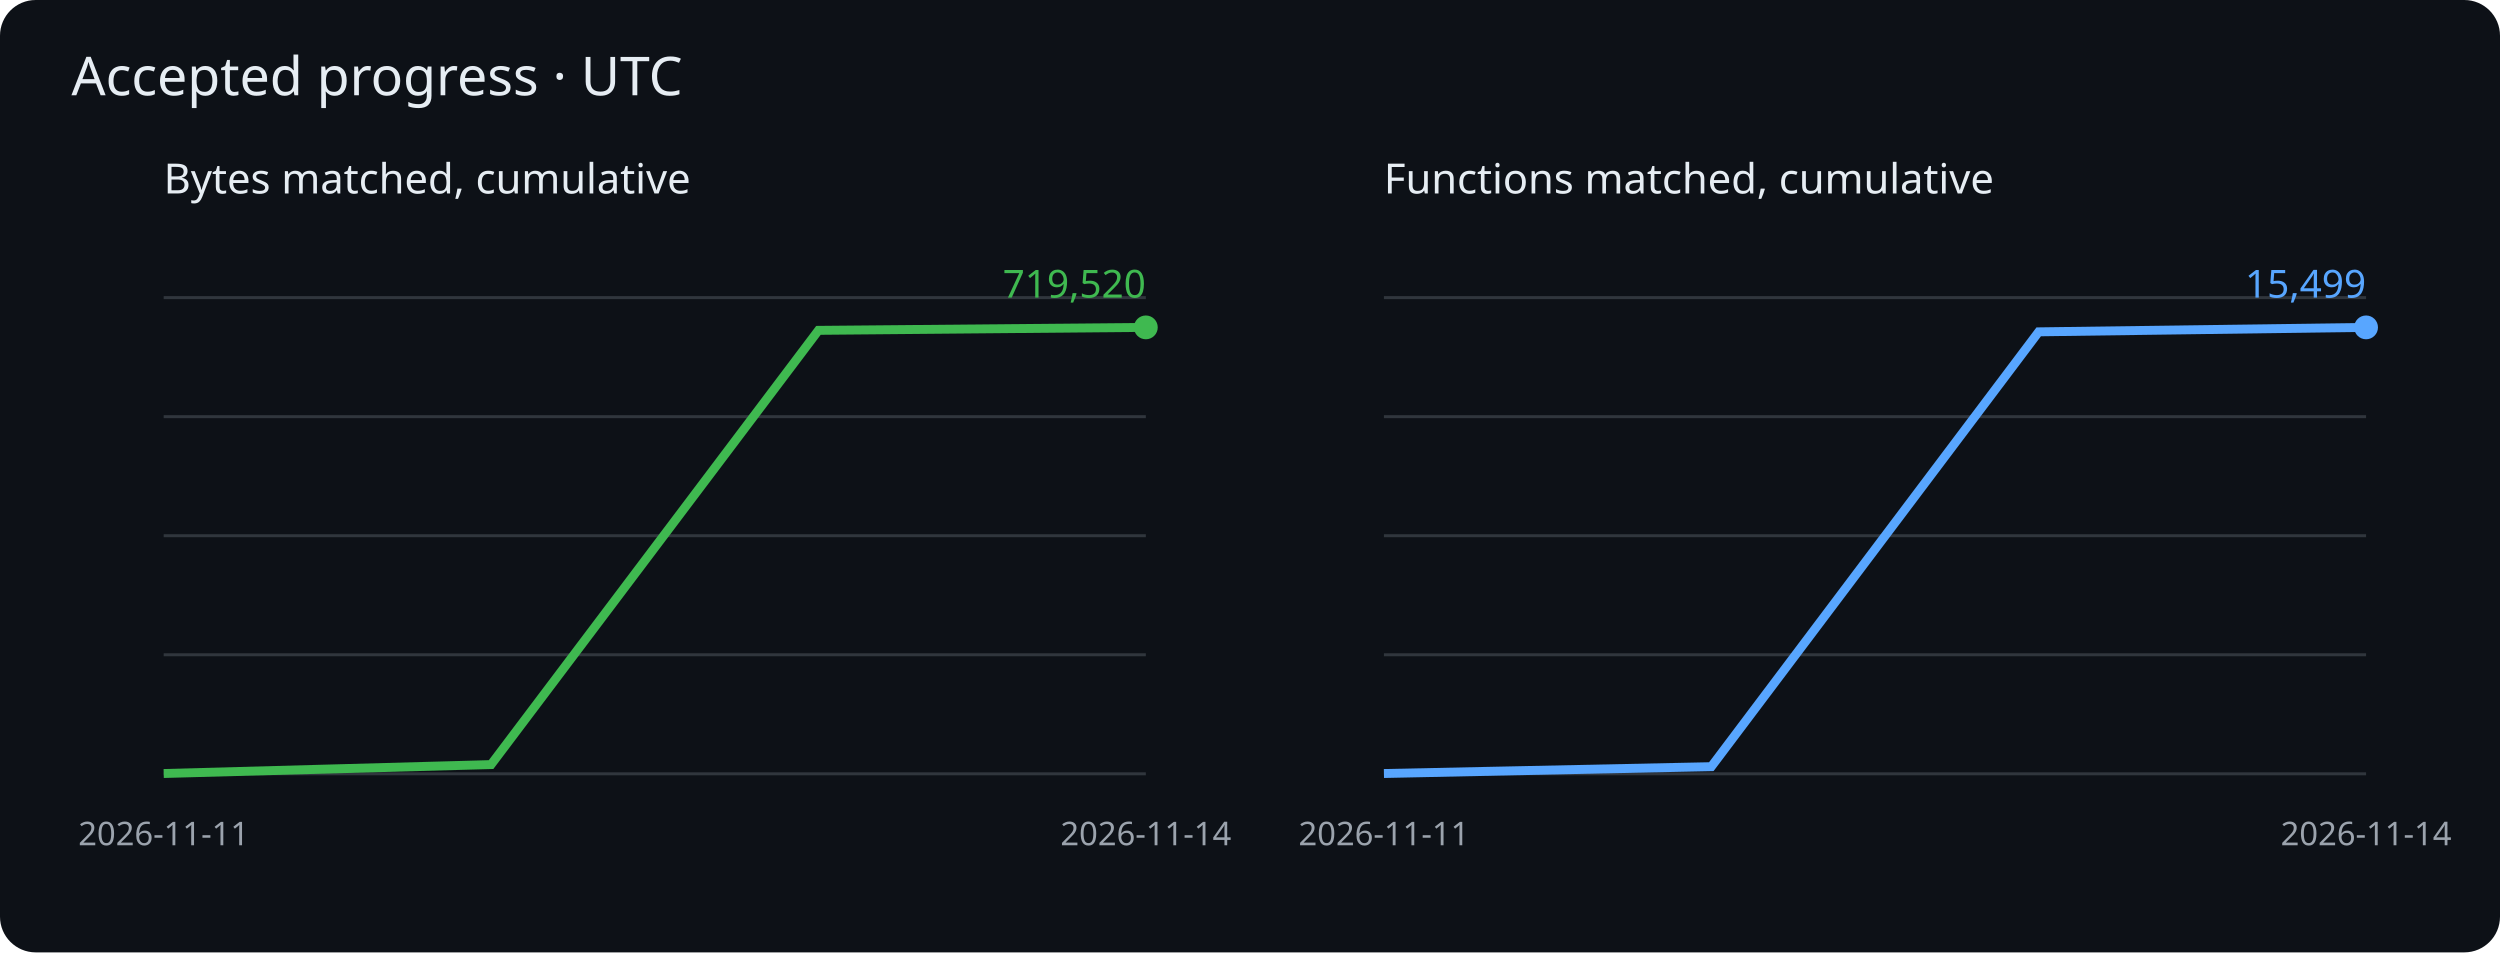
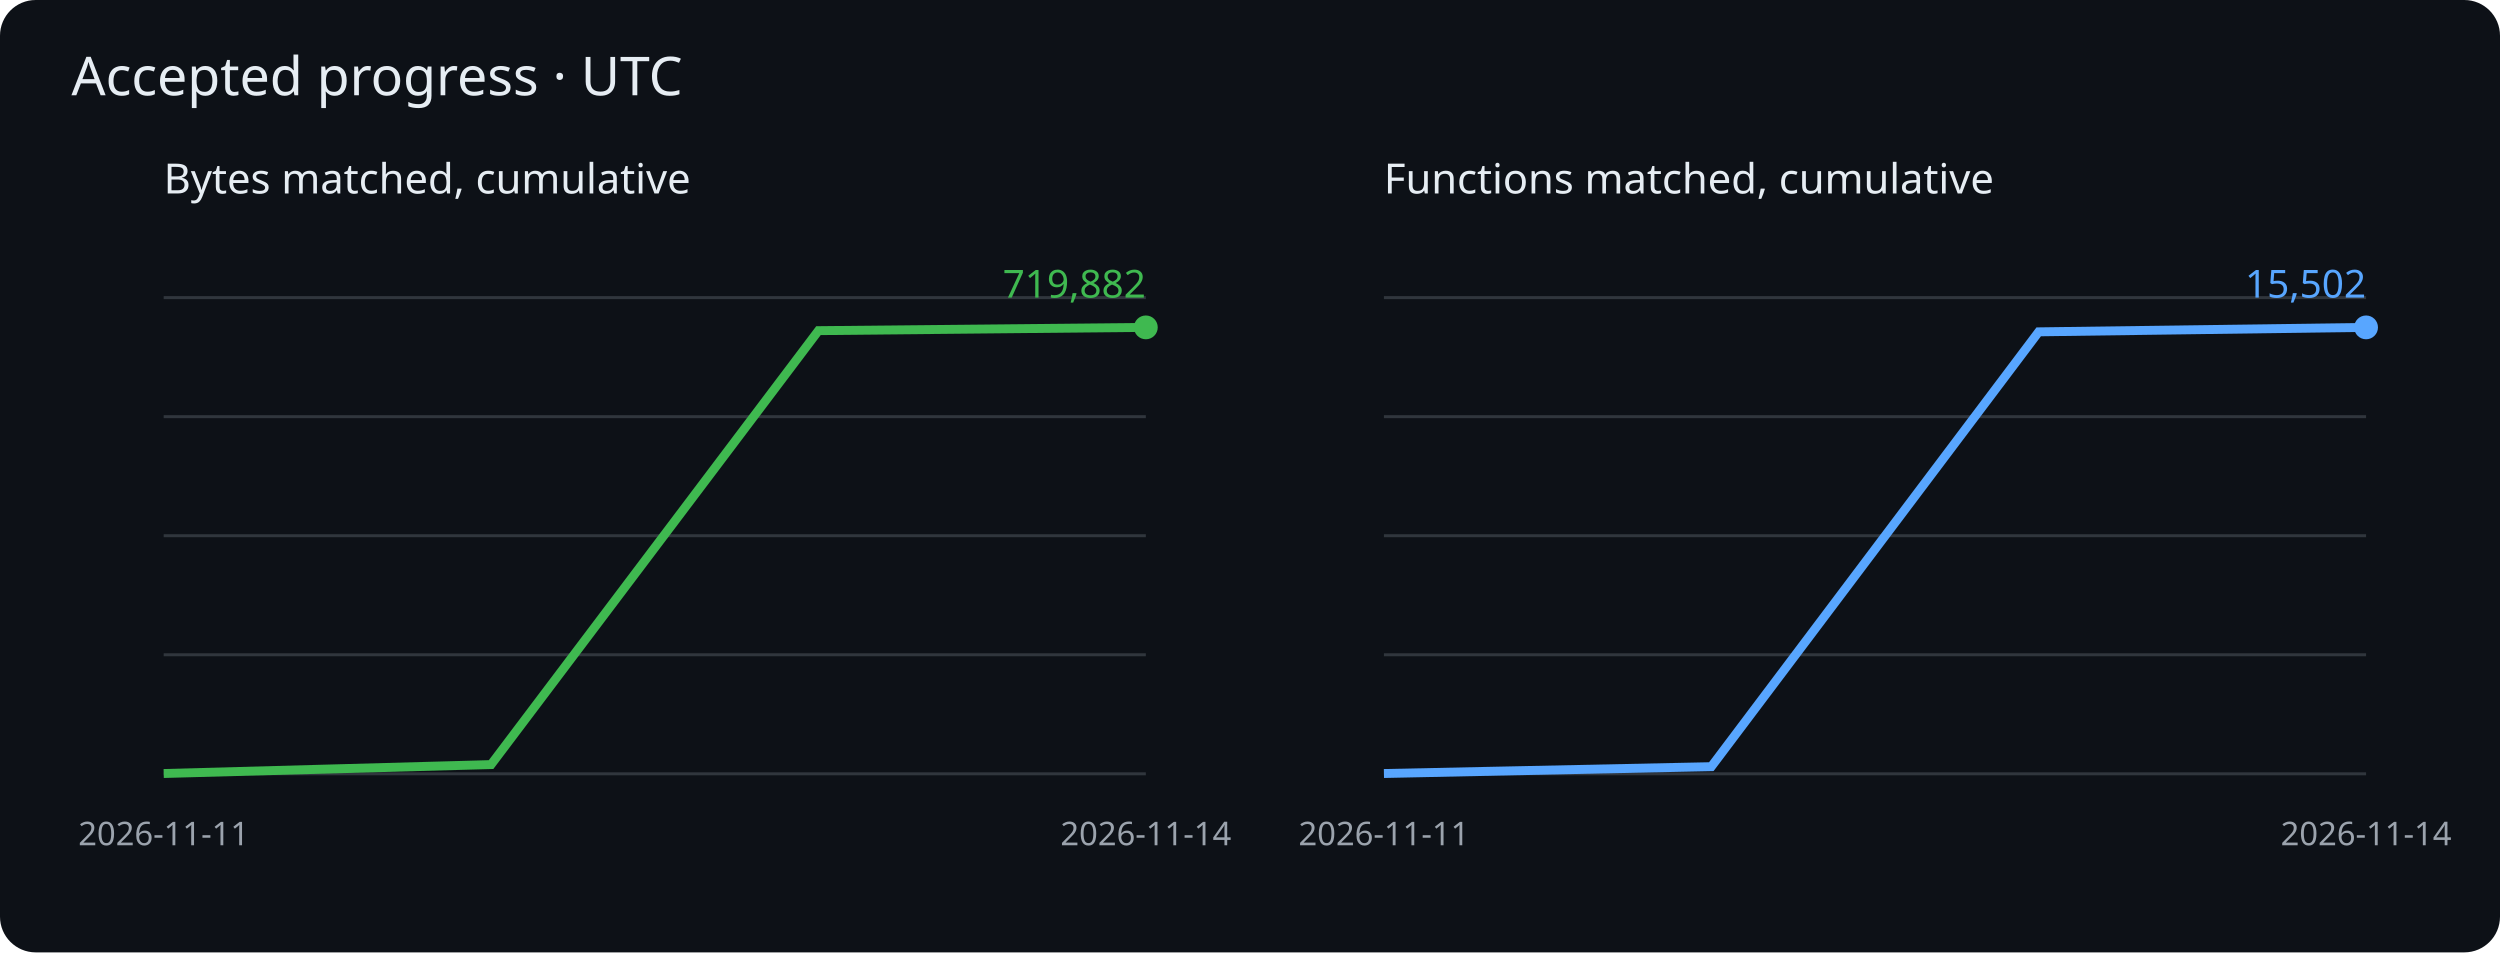
<svg xmlns="http://www.w3.org/2000/svg" viewBox="0 0 840 320" role="img" aria-label="Cumulative matched bytes and functions">
  <rect width="840" height="320" rx="12" fill="#0d1117" />
  <g font-family="sans-serif">
    <text x="24" y="32" fill="#e6edf3" font-size="18">Accepted progress · UTC</text>
    <text x="55" y="65" fill="#e6edf3" font-size="14">Bytes matched, cumulative</text>
    <path d="M55 260h330" stroke="#30363d" />
    <path d="M55 220h330" stroke="#30363d" />
    <path d="M55 180h330" stroke="#30363d" />
    <path d="M55 140h330" stroke="#30363d" />
    <path d="M55 100h330" stroke="#30363d" />
-     <polyline points="55.0,259.9 165.0,256.9 275.0,111.0 385.0,110.0" fill="none" stroke="#3fb950" stroke-width="3" />
+     <polyline points="55.0,259.9 165.0,256.9 275.0,111.1 385.0,110.0" fill="none" stroke="#3fb950" stroke-width="3" />
    <circle cx="385.0" cy="110.0" r="4" fill="#3fb950" />
-     <text x="385.0" y="100.0" text-anchor="end" fill="#3fb950" font-size="13">719,520</text>
+     <text x="385.0" y="100.0" text-anchor="end" fill="#3fb950" font-size="13">719,882</text>
    <text x="55.0" y="284" fill="#9ba3ad" font-size="11" text-anchor="middle">2026-11-11</text>
    <text x="385.0" y="284" fill="#9ba3ad" font-size="11" text-anchor="middle">2026-11-14</text>
    <text x="465" y="65" fill="#e6edf3" font-size="14">Functions matched, cumulative</text>
    <path d="M465 260h330" stroke="#30363d" />
    <path d="M465 220h330" stroke="#30363d" />
    <path d="M465 180h330" stroke="#30363d" />
    <path d="M465 140h330" stroke="#30363d" />
    <path d="M465 100h330" stroke="#30363d" />
    <polyline points="465.0,259.9 575.0,257.6 685.0,111.5 795.0,110.0" fill="none" stroke="#58a6ff" stroke-width="3" />
    <circle cx="795.0" cy="110.0" r="4" fill="#58a6ff" />
-     <text x="795.0" y="100.0" text-anchor="end" fill="#58a6ff" font-size="13">15,499</text>
+     <text x="795.0" y="100.0" text-anchor="end" fill="#58a6ff" font-size="13">15,502</text>
    <text x="465.0" y="284" fill="#9ba3ad" font-size="11" text-anchor="middle">2026-11-11</text>
    <text x="795.0" y="284" fill="#9ba3ad" font-size="11" text-anchor="middle">2026-11-14</text>
  </g>
</svg>
